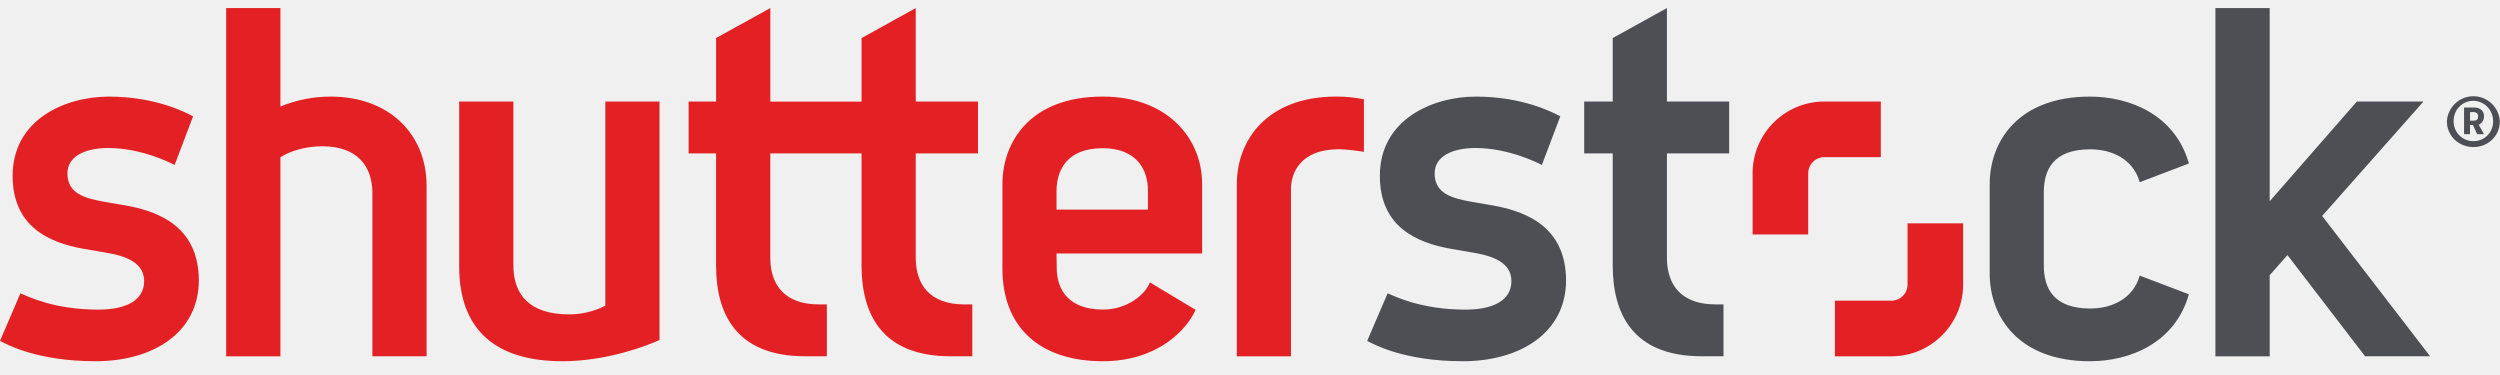
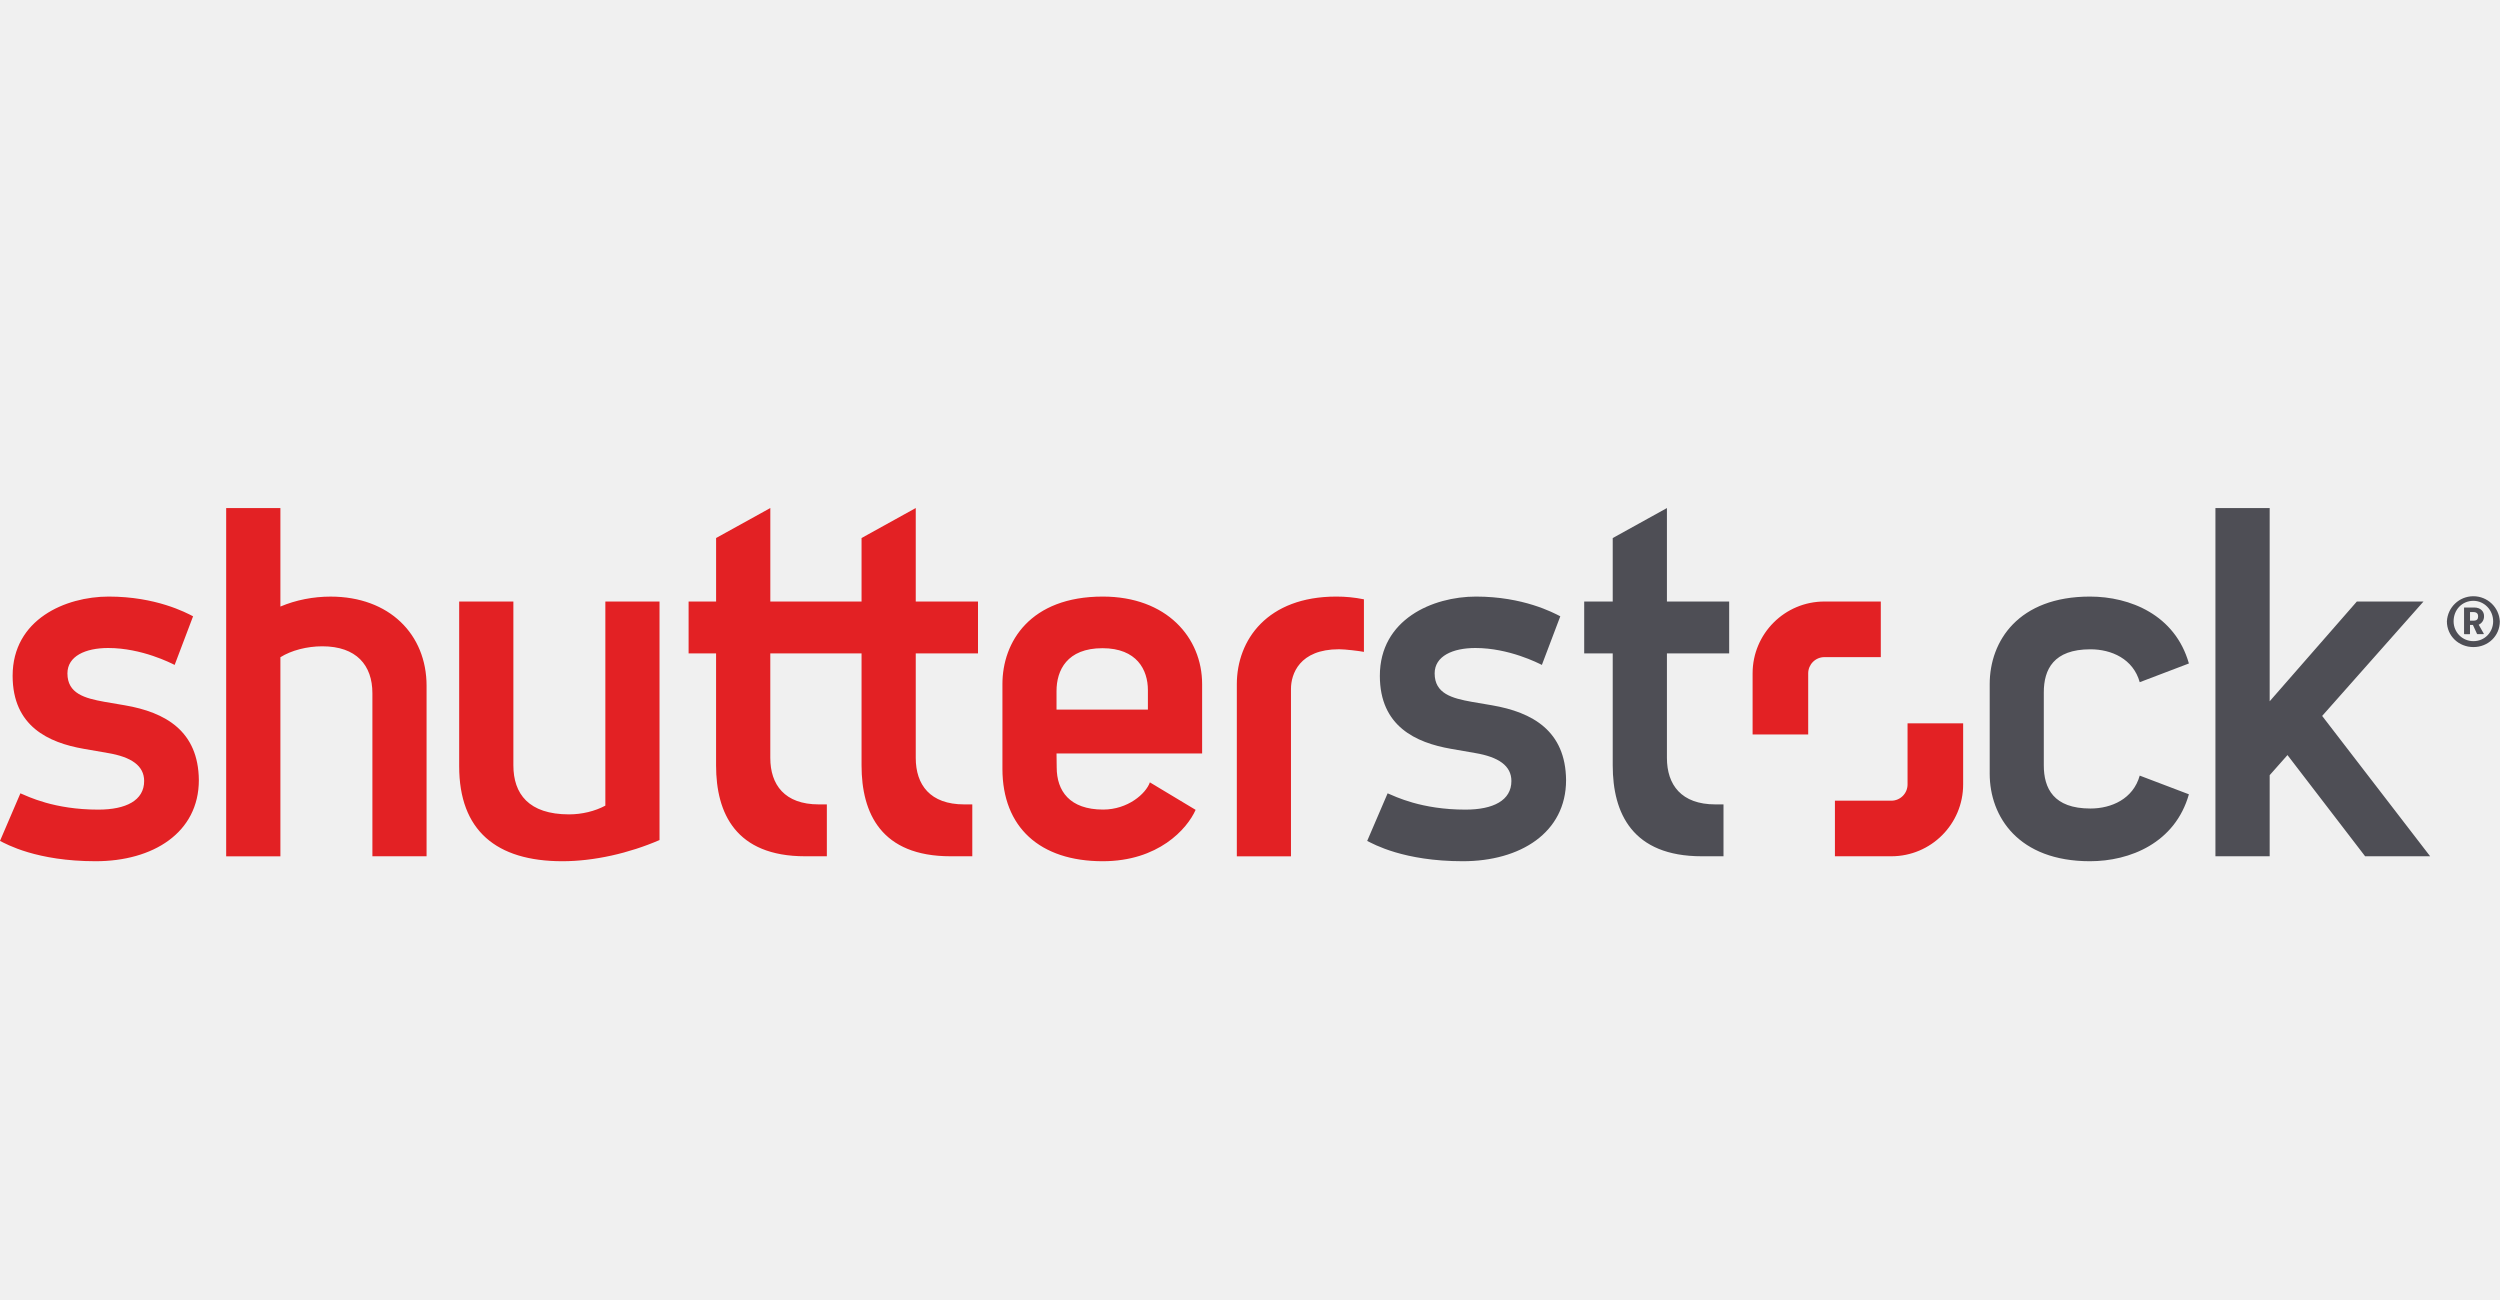
- <svg xmlns="http://www.w3.org/2000/svg" width="100" height="15" fill="none">
+ <svg xmlns="http://www.w3.org/2000/svg" width="100" height="52" fill="none">
+   <path fill="#none" d="M0 0h100v52H0z" />
  <g clip-path="url(#clip0)">
-     <path d="M59.682 8.213c-.151-.027-.659-.111-.808-.139-.802-.144-1.488-.331-1.488-1.138 0-.693.726-1.016 1.63-1.016 1.345 0 2.524.61 2.659.677l.737-1.945c-.284-.147-1.484-.788-3.373-.788-1.731 0-3.845.908-3.845 3.17 0 2.023 1.446 2.673 2.84 2.918.192.035.797.139.97.169.937.158 1.452.507 1.452 1.12 0 .779-.731 1.144-1.838 1.144-1.773 0-2.812-.528-3.113-.652l-.817 1.903c.254.13 1.464.813 3.825.813 2.29 0 4.13-1.135 4.13-3.247-.019-1.965-1.34-2.711-2.961-2.99zM66.677.322l-2.168 1.2v2.54h-1.141v2.073h1.141v4.482c0 1.915.787 3.634 3.563 3.634h.868v-2.075h-.325c-1.365 0-1.938-.787-1.938-1.857V6.135h2.49V4.06h-2.49V.322M83.616 5.972c.846 0 1.713.384 1.973 1.316l1.967-.749c-.551-1.947-2.36-2.675-3.956-2.675-2.86 0-4.012 1.775-4.012 3.501v3.582c0 1.725 1.153 3.502 4.012 3.502 1.596 0 3.405-.73 3.956-2.677l-1.967-.748c-.26.93-1.127 1.317-1.973 1.317-1.473 0-1.864-.806-1.864-1.726v-2.92c0-.918.39-1.723 1.864-1.723zM92.886 8.638l4.054-4.577h-2.666l-3.487 3.99V.323h-2.17v13.929h2.17v-3.244l.712-.804 3.105 4.047h2.601l-4.319-5.613z" fill="#4E4E55" />
-     <path d="M75.232 6.285h-2.254a.65.65 0 00-.65.648v2.446h-2.224V6.933a2.872 2.872 0 012.874-2.872h2.254v2.224M73.397 12.028h2.256a.65.65 0 00.649-.65V8.934h2.224v2.446a2.873 2.873 0 01-2.873 2.873h-2.256v-2.224zM36.63 4.061h2.49v2.074h-2.49v4.184c0 1.07.573 1.857 1.936 1.857h.326v2.075h-.869c-2.776 0-3.561-1.719-3.561-3.634V6.135h-3.65v4.184c0 1.07.575 1.857 1.938 1.857h.324v2.075h-.868c-2.776 0-3.563-1.719-3.563-3.634V6.135h-1.099V4.06h1.1v-2.54L30.813.323v3.74h3.649v-2.54l2.168-1.2v3.74M13.224 3.864a5.19 5.19 0 00-2.008.398V.322H9.047v13.93h2.169V6.288c.436-.274 1.063-.437 1.676-.437 1.363 0 2.004.757 2.004 1.875v6.524h2.167v-6.82c0-2.057-1.49-3.567-3.84-3.567M24.214 12.225c-.412.222-.934.35-1.452.35-1.619 0-2.227-.825-2.227-1.962V4.061h-2.168v6.592c0 2.563 1.48 3.796 4.128 3.796 1.267 0 2.67-.32 3.886-.847v-9.54h-2.167v8.163zM4.993 8.213c-.15-.027-.658-.111-.808-.139-.8-.144-1.488-.331-1.488-1.138 0-.693.725-1.016 1.63-1.016 1.345 0 2.524.61 2.659.677l.737-1.945c-.282-.147-1.483-.788-3.374-.788-1.73 0-3.844.908-3.844 3.17 0 2.023 1.444 2.673 2.84 2.918.192.035.797.139.971.169.937.158 1.45.507 1.45 1.12 0 .779-.73 1.144-1.836 1.144-1.773 0-2.813-.528-3.114-.652L0 13.636c.254.13 1.464.813 3.825.813 2.29 0 4.129-1.135 4.129-3.247-.02-1.965-1.34-2.711-2.96-2.99zM45.916 8.384h-3.655v-.742c0-.827.415-1.714 1.839-1.714 1.372 0 1.816.864 1.816 1.674v.782zm2.169-1.019c0-1.864-1.42-3.502-3.975-3.502-2.9 0-4.013 1.81-4.013 3.502v3.384c0 2.342 1.496 3.7 4.013 3.7 2.22 0 3.373-1.284 3.715-2.055l-1.83-1.1c-.157.453-.881 1.089-1.87 1.089-1.341 0-1.857-.748-1.857-1.686l-.007-.558h5.824V7.365zM49.473 7.369v6.883h2.166V7.553c0-.585.332-1.584 1.923-1.584.25 0 .815.07.995.105V3.973a5.449 5.449 0 00-1.106-.11c-2.755 0-3.978 1.728-3.978 3.506" fill="#E32124" />
-     <path d="M99.124 4.64c0-.081-.05-.157-.187-.157h-.136v.344h.136c.147 0 .187-.066.187-.172V4.64zm-.02.727a.028.028 0 01-.025-.014l-.162-.354H98.8v.348c0 .01-.006.02-.015.02h-.203c-.01 0-.02-.01-.02-.02V4.301h.405c.272 0 .394.172.394.334v.02a.358.358 0 01-.213.334l.203.358c.005.01 0 .02-.01.02h-.238zm-.167-1.334c-.46 0-.793.36-.793.82 0 .429.338.793.793.793.46 0 .789-.364.789-.794 0-.455-.36-.819-.789-.819zm0 1.85c-.586 0-1.061-.445-1.061-1.03a1.06 1.06 0 012.117 0c0 .585-.47 1.03-1.056 1.03z" fill="#4E4E55" />
+     <path d="M59.682 28.212c-.151-.026-.659-.11-.808-.138-.802-.144-1.488-.331-1.488-1.138 0-.693.726-1.016 1.63-1.016 1.345 0 2.524.61 2.659.677l.737-1.945c-.284-.147-1.484-.789-3.373-.789-1.731 0-3.845.91-3.845 3.17 0 2.024 1.446 2.674 2.84 2.919.192.035.797.138.97.169.937.158 1.452.507 1.452 1.12 0 .779-.731 1.144-1.838 1.144-1.773 0-2.812-.528-3.113-.652l-.817 1.903c.254.13 1.464.813 3.825.813 2.29 0 4.13-1.135 4.13-3.247-.019-1.965-1.34-2.711-2.961-2.99zM66.677 20.322l-2.168 1.2v2.54h-1.141v2.073h1.141v4.482c0 1.915.787 3.634 3.563 3.634h.868v-2.075h-.325c-1.365 0-1.938-.787-1.938-1.857v-4.184h2.49V24.06h-2.49v-3.739M83.616 25.972c.846 0 1.713.384 1.973 1.316l1.967-.749c-.551-1.947-2.36-2.676-3.956-2.676-2.86 0-4.012 1.776-4.012 3.502v3.582c0 1.725 1.153 3.502 4.012 3.502 1.596 0 3.405-.73 3.956-2.677l-1.967-.748c-.26.93-1.127 1.317-1.973 1.317-1.473 0-1.864-.806-1.864-1.726v-2.92c0-.918.39-1.723 1.864-1.723zM92.886 28.638l4.054-4.577h-2.666l-3.487 3.99v-7.728h-2.17V34.25h2.17v-3.243l.712-.804 3.105 4.047h2.601l-4.319-5.613z" fill="#4E4E55" />
+     <path d="M75.232 26.285h-2.254a.65.65 0 00-.65.648v2.446h-2.224v-2.446a2.872 2.872 0 012.874-2.872h2.254v2.224M73.397 32.028h2.256a.65.65 0 00.649-.65v-2.445h2.224v2.445a2.873 2.873 0 01-2.873 2.873h-2.256v-2.223zM36.63 24.061h2.49v2.074h-2.49v4.184c0 1.07.573 1.857 1.936 1.857h.326v2.075h-.869c-2.776 0-3.561-1.719-3.561-3.634v-4.482h-3.65v4.184c0 1.07.575 1.857 1.938 1.857h.324v2.075h-.868c-2.776 0-3.563-1.719-3.563-3.634v-4.482h-1.099V24.06h1.1v-2.54l2.169-1.199v3.74h3.649v-2.54l2.168-1.2v3.74M13.224 23.864c-.686 0-1.382.133-2.008.398v-3.94H9.047v13.93h2.169v-7.963c.436-.274 1.063-.437 1.676-.437 1.363 0 2.004.757 2.004 1.875v6.524h2.167v-6.82c0-2.057-1.49-3.567-3.84-3.567M24.214 32.225c-.412.222-.934.35-1.452.35-1.619 0-2.227-.825-2.227-1.962v-6.552h-2.168v6.592c0 2.563 1.48 3.796 4.128 3.796 1.267 0 2.67-.32 3.886-.847v-9.54h-2.167v8.163zM4.993 28.212c-.15-.026-.658-.11-.808-.138-.8-.144-1.488-.331-1.488-1.138 0-.693.725-1.016 1.63-1.016 1.345 0 2.524.61 2.659.677l.737-1.945c-.282-.147-1.483-.789-3.374-.789-1.73 0-3.844.91-3.844 3.17 0 2.024 1.444 2.674 2.84 2.919.192.035.797.138.971.169.937.158 1.45.507 1.45 1.12 0 .779-.73 1.144-1.836 1.144-1.773 0-2.813-.528-3.114-.652L0 33.636c.254.13 1.464.813 3.825.813 2.29 0 4.129-1.135 4.129-3.247-.02-1.965-1.34-2.711-2.96-2.99zM45.916 28.384h-3.655v-.742c0-.827.415-1.714 1.839-1.714 1.372 0 1.816.864 1.816 1.674v.782zm2.169-1.019c0-1.864-1.42-3.502-3.975-3.502-2.9 0-4.013 1.81-4.013 3.502v3.385c0 2.34 1.496 3.699 4.013 3.699 2.22 0 3.373-1.284 3.715-2.055l-1.83-1.1c-.157.453-.881 1.089-1.87 1.089-1.341 0-1.857-.748-1.857-1.686l-.007-.558h5.824v-2.774zM49.473 27.369v6.883h2.166v-6.698c0-.585.332-1.584 1.923-1.584.25 0 .815.07.995.105v-2.102a5.45 5.45 0 00-1.106-.11c-2.755 0-3.978 1.729-3.978 3.506" fill="#E32124" />
+     <path d="M99.124 24.64c0-.081-.05-.157-.187-.157h-.136v.344h.136c.147 0 .187-.066.187-.172v-.015zm-.02.727a.028.028 0 01-.025-.015l-.162-.354H98.8v.35c0 .01-.006.02-.015.02h-.203c-.01 0-.02-.01-.02-.02V24.3h.405c.272 0 .394.172.394.334v.02a.358.358 0 01-.213.334l.203.358c.005.01 0 .02-.01.02h-.238zm-.167-1.334c-.46 0-.793.36-.793.82 0 .429.338.793.793.793.46 0 .789-.364.789-.794 0-.455-.36-.819-.789-.819zm0 1.85c-.586 0-1.061-.444-1.061-1.03a1.06 1.06 0 012.117 0c0 .585-.47 1.03-1.056 1.03z" fill="#4E4E55" />
  </g>
  <defs>
    <clipPath id="clip0">
-       <path fill="#fff" d="M0 0h100v14.449H0z" />
+       <path fill="#fff" transform="translate(0 20)" d="M0 0h100v14.449H0z" />
    </clipPath>
  </defs>
</svg>
